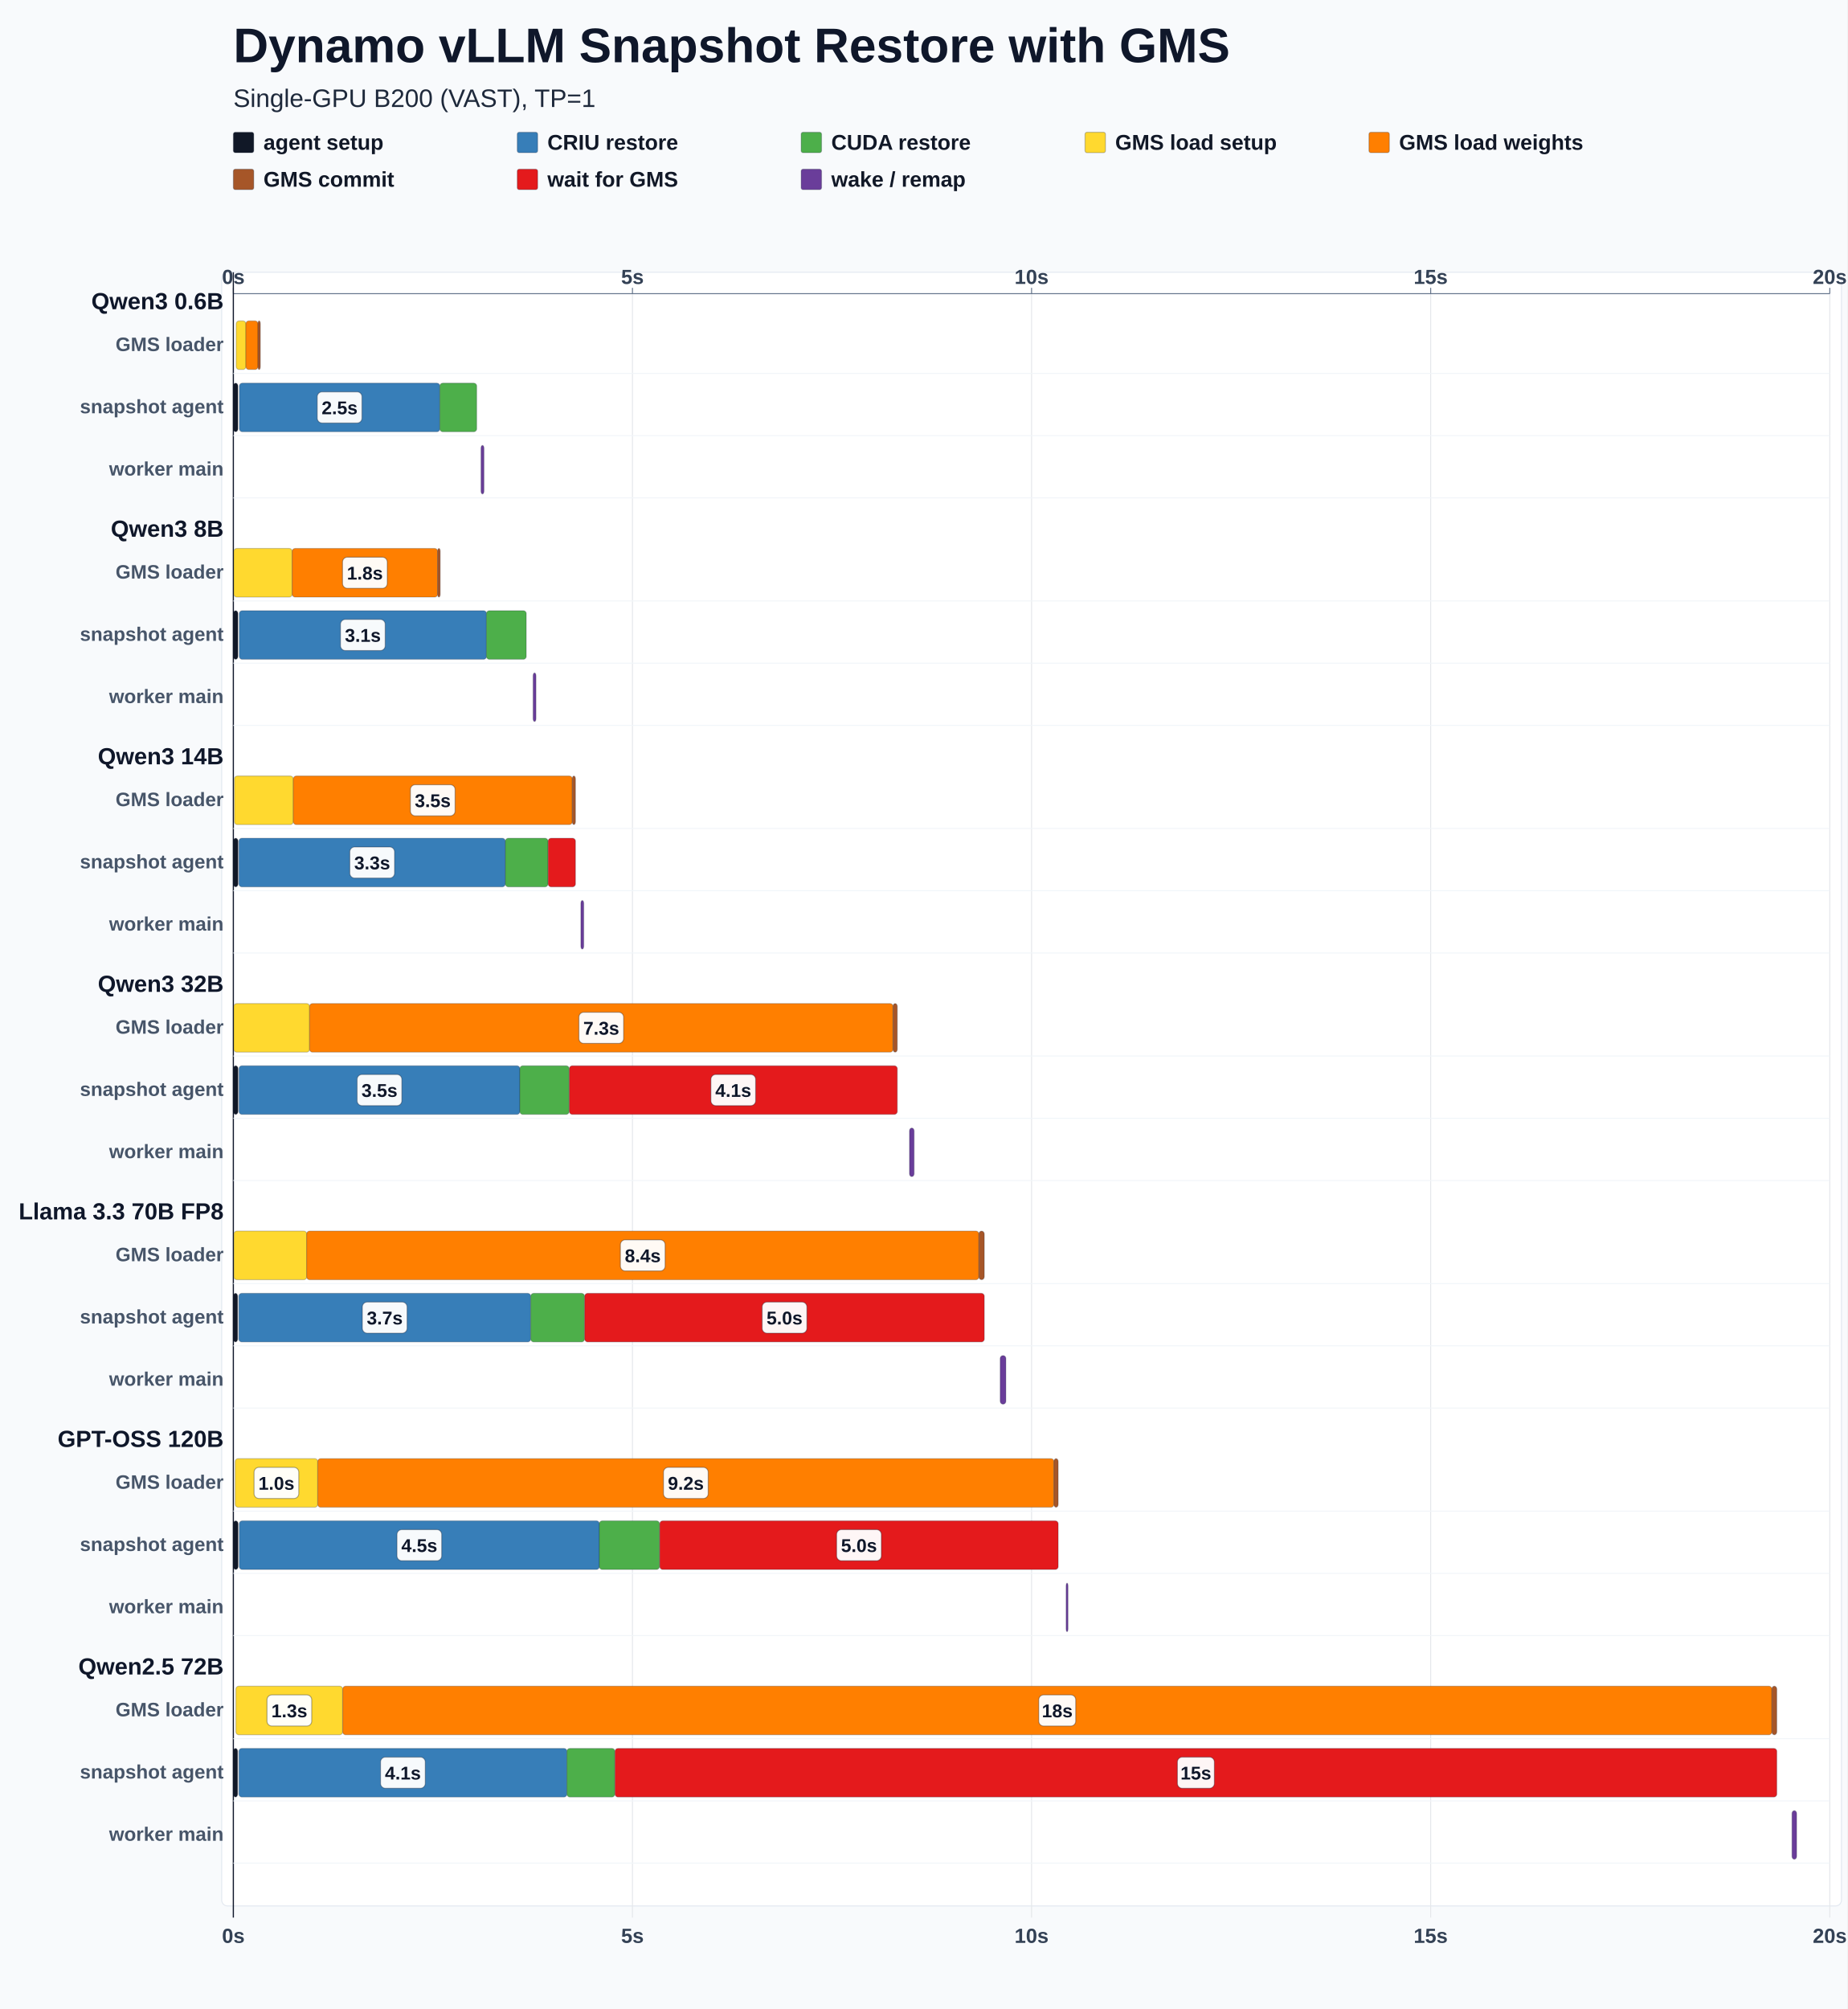
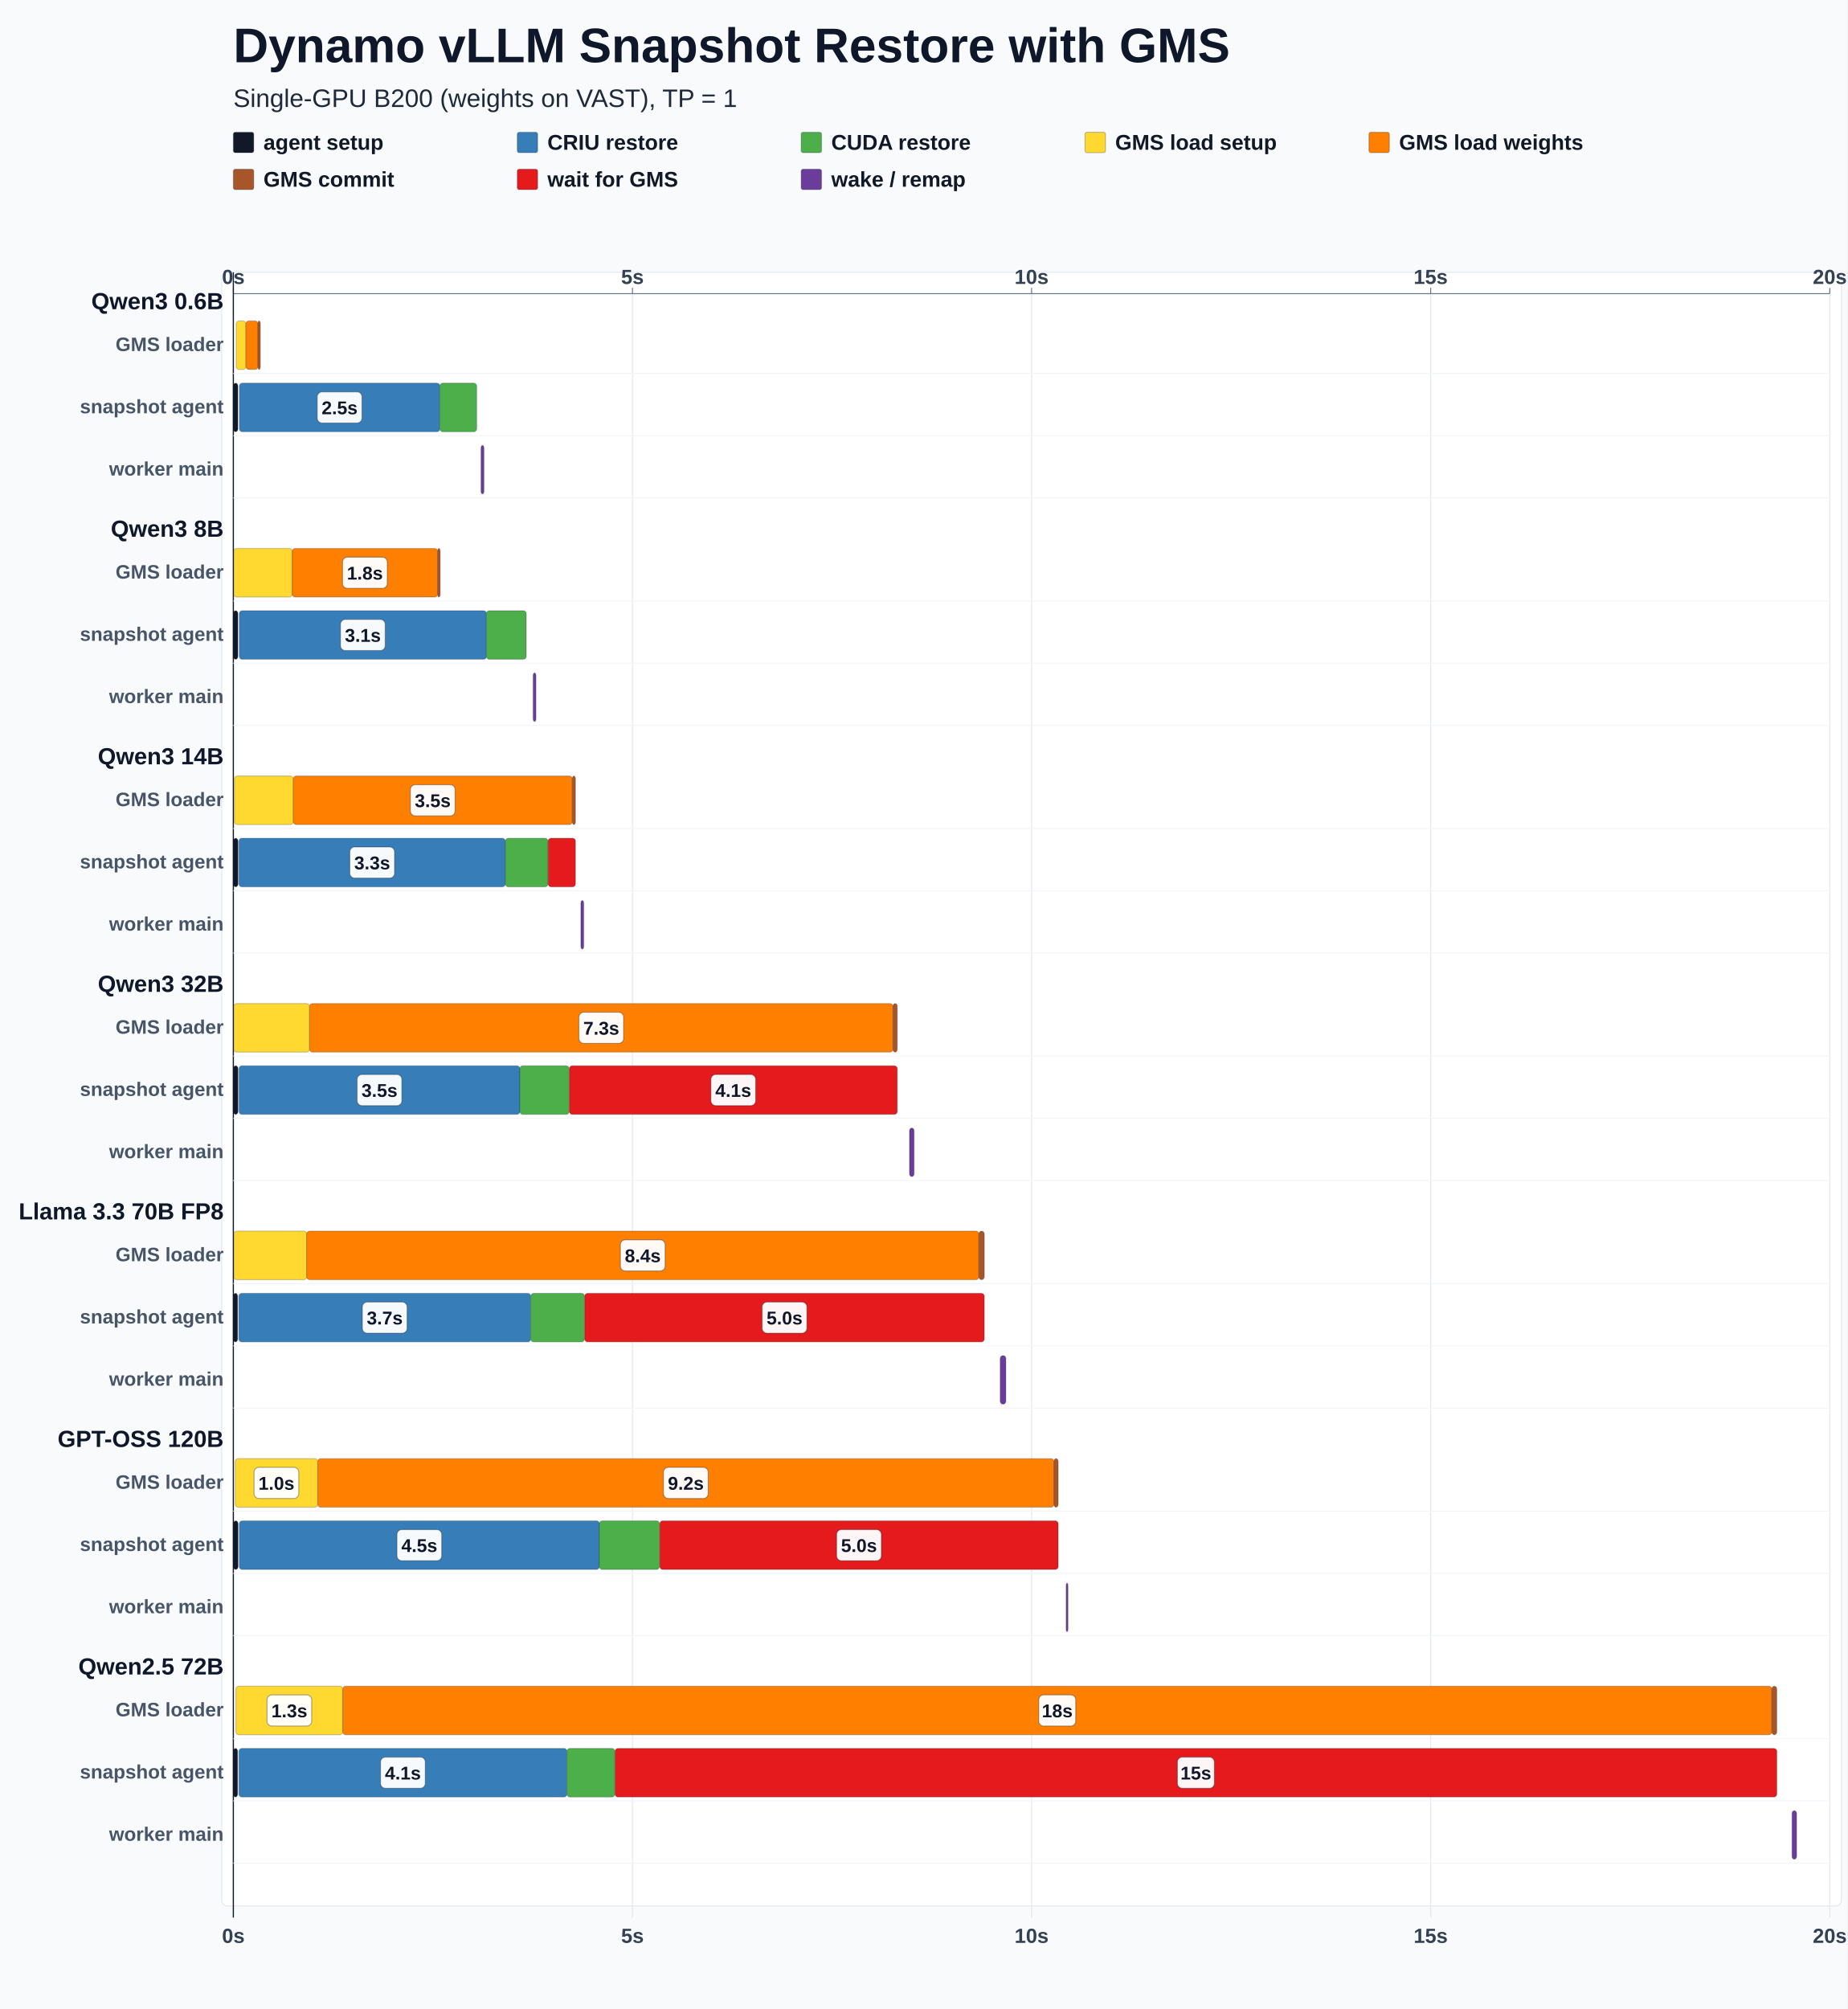
<svg xmlns="http://www.w3.org/2000/svg" width="1900" height="2066" viewBox="0 0 1900 2066" style="background:#f8fafc;color-scheme:light">
  <style>
      text { font-family: Arial, Helvetica, sans-serif; fill: #0f172a; }
      .title { font-size: 50px; font-weight: 800; }
      .subtitle { font-size: 26px; font-weight: 500; fill: #1e293b; }
      .model-label { font-size: 24px; font-weight: 800; }
      .lane-label { font-size: 20px; font-weight: 700; fill: #475569; }
      .axis-label { font-size: 21px; font-weight: 700; fill: #334155; }
      .legend-label { font-size: 22px; font-weight: 700; fill: #111827; }
      .bar-label { font-size: 19px; font-weight: 800; fill: #0f172a; }
    </style>
  <rect width="100%" height="100%" fill="#f8fafc" />
  <rect x="228" y="280" width="1666" height="1680" rx="6" fill="#ffffff" stroke="#e2e8f0" />
  <text class="title" x="240" y="64">Dynamo vLLM Snapshot Restore with GMS</text>
-   <text class="subtitle" x="240" y="110">Single-GPU B200 (VAST), TP=1</text>
+   <text class="subtitle" x="240" y="110">Single-GPU B200 (weights on VAST), TP = 1</text>
  <line x1="240.0" y1="302" x2="240.0" y2="1972" stroke="#e5e7eb" />
  <line x1="240.0" y1="296" x2="240.0" y2="302" stroke="#64748b" />
  <text class="axis-label" x="240.0" y="292" text-anchor="middle">0s</text>
  <text class="axis-label" x="240.0" y="1998" text-anchor="middle">0s</text>
  <line x1="650.5" y1="302" x2="650.5" y2="1972" stroke="#e5e7eb" />
  <line x1="650.5" y1="296" x2="650.5" y2="302" stroke="#64748b" />
  <text class="axis-label" x="650.5" y="292" text-anchor="middle">5s</text>
  <text class="axis-label" x="650.5" y="1998" text-anchor="middle">5s</text>
  <line x1="1061.0" y1="302" x2="1061.0" y2="1972" stroke="#e5e7eb" />
  <line x1="1061.0" y1="296" x2="1061.0" y2="302" stroke="#64748b" />
  <text class="axis-label" x="1061.0" y="292" text-anchor="middle">10s</text>
  <text class="axis-label" x="1061.0" y="1998" text-anchor="middle">10s</text>
  <line x1="1471.5" y1="302" x2="1471.5" y2="1972" stroke="#e5e7eb" />
  <line x1="1471.5" y1="296" x2="1471.5" y2="302" stroke="#64748b" />
  <text class="axis-label" x="1471.5" y="292" text-anchor="middle">15s</text>
  <text class="axis-label" x="1471.5" y="1998" text-anchor="middle">15s</text>
  <line x1="1882.0" y1="302" x2="1882.0" y2="1972" stroke="#e5e7eb" />
  <line x1="1882.0" y1="296" x2="1882.0" y2="302" stroke="#64748b" />
  <text class="axis-label" x="1882.0" y="292" text-anchor="middle">20s</text>
  <text class="axis-label" x="1882.0" y="1998" text-anchor="middle">20s</text>
  <line x1="240" y1="302" x2="1882" y2="302" stroke="#64748b" stroke-width="1" />
  <line x1="240.0" y1="280" x2="240.0" y2="1972" stroke="#0f172a" stroke-width="1.2" />
  <text class="model-label" x="230" y="318.0" text-anchor="end">Qwen3 0.6B</text>
  <text class="lane-label" x="230" y="361" text-anchor="end">GMS loader</text>
  <line x1="240" y1="384" x2="1882" y2="384" stroke="#f1f5f9" />
  <text class="lane-label" x="230" y="425" text-anchor="end">snapshot agent</text>
  <line x1="240" y1="448" x2="1882" y2="448" stroke="#f1f5f9" />
  <text class="lane-label" x="230" y="489" text-anchor="end">worker main</text>
  <line x1="240" y1="512" x2="1882" y2="512" stroke="#f1f5f9" />
  <rect x="240.0" y="394" width="4.7" height="50" rx="3" fill="#111827" stroke="#0f172a" stroke-opacity="0.22" stroke-width="1">
</rect>
  <rect x="246.2" y="394" width="206.2" height="50" rx="3" fill="#377eb8" stroke="#0f172a" stroke-opacity="0.22" stroke-width="1">
</rect>
  <rect x="326.3" y="403.0" width="46.0" height="32" rx="5" fill="#ffffff" fill-opacity="0.96" stroke="#0f172a" stroke-opacity="0.35" />
  <text class="bar-label" x="349.3" y="426.0" text-anchor="middle">2.5s</text>
  <rect x="452.4" y="394" width="37.9" height="50" rx="3" fill="#4daf4a" stroke="#0f172a" stroke-opacity="0.22" stroke-width="1">
</rect>
  <rect x="242.9" y="330" width="10.0" height="50" rx="3" fill="#ffd92f" stroke="#0f172a" stroke-opacity="0.22" stroke-width="1">
</rect>
  <rect x="252.9" y="330" width="12.4" height="50" rx="3" fill="#ff7f00" stroke="#0f172a" stroke-opacity="0.22" stroke-width="1">
</rect>
  <rect x="265.3" y="330" width="2.5" height="50" rx="3" fill="#a65628" stroke="#0f172a" stroke-opacity="0.22" stroke-width="1">
</rect>
  <rect x="494.7" y="458" width="3.1" height="50" rx="3" fill="#6a3d9a" stroke="#0f172a" stroke-opacity="0.22" stroke-width="1">
</rect>
  <text class="model-label" x="230" y="552.0" text-anchor="end">Qwen3 8B</text>
  <text class="lane-label" x="230" y="595" text-anchor="end">GMS loader</text>
  <line x1="240" y1="618" x2="1882" y2="618" stroke="#f1f5f9" />
  <text class="lane-label" x="230" y="659" text-anchor="end">snapshot agent</text>
  <line x1="240" y1="682" x2="1882" y2="682" stroke="#f1f5f9" />
  <text class="lane-label" x="230" y="723" text-anchor="end">worker main</text>
  <line x1="240" y1="746" x2="1882" y2="746" stroke="#f1f5f9" />
  <rect x="240.0" y="628" width="4.7" height="50" rx="3" fill="#111827" stroke="#0f172a" stroke-opacity="0.22" stroke-width="1">
</rect>
  <rect x="246.1" y="628" width="254.3" height="50" rx="3" fill="#377eb8" stroke="#0f172a" stroke-opacity="0.22" stroke-width="1">
</rect>
  <rect x="350.2" y="637.0" width="46.0" height="32" rx="5" fill="#ffffff" fill-opacity="0.96" stroke="#0f172a" stroke-opacity="0.35" />
  <text class="bar-label" x="373.2" y="660.0" text-anchor="middle">3.1s</text>
  <rect x="500.3" y="628" width="41.0" height="50" rx="3" fill="#4daf4a" stroke="#0f172a" stroke-opacity="0.22" stroke-width="1">
</rect>
  <rect x="240.5" y="564" width="60.0" height="50" rx="3" fill="#ffd92f" stroke="#0f172a" stroke-opacity="0.22" stroke-width="1">
</rect>
  <rect x="300.5" y="564" width="149.6" height="50" rx="3" fill="#ff7f00" stroke="#0f172a" stroke-opacity="0.22" stroke-width="1">
</rect>
  <rect x="352.3" y="573.0" width="46.0" height="32" rx="5" fill="#ffffff" fill-opacity="0.96" stroke="#0f172a" stroke-opacity="0.35" />
  <text class="bar-label" x="375.3" y="596.0" text-anchor="middle">1.8s</text>
  <rect x="450.1" y="564" width="2.7" height="50" rx="3" fill="#a65628" stroke="#0f172a" stroke-opacity="0.22" stroke-width="1">
</rect>
  <rect x="548.3" y="692" width="3.0" height="50" rx="3" fill="#6a3d9a" stroke="#0f172a" stroke-opacity="0.22" stroke-width="1">
</rect>
  <text class="model-label" x="230" y="786.0" text-anchor="end">Qwen3 14B</text>
  <text class="lane-label" x="230" y="829" text-anchor="end">GMS loader</text>
  <line x1="240" y1="852" x2="1882" y2="852" stroke="#f1f5f9" />
  <text class="lane-label" x="230" y="893" text-anchor="end">snapshot agent</text>
  <line x1="240" y1="916" x2="1882" y2="916" stroke="#f1f5f9" />
  <text class="lane-label" x="230" y="957" text-anchor="end">worker main</text>
  <line x1="240" y1="980" x2="1882" y2="980" stroke="#f1f5f9" />
  <rect x="240.0" y="862" width="4.8" height="50" rx="3" fill="#111827" stroke="#0f172a" stroke-opacity="0.22" stroke-width="1">
</rect>
  <rect x="245.7" y="862" width="274.0" height="50" rx="3" fill="#377eb8" stroke="#0f172a" stroke-opacity="0.22" stroke-width="1">
</rect>
  <rect x="359.8" y="871.0" width="46.0" height="32" rx="5" fill="#ffffff" fill-opacity="0.96" stroke="#0f172a" stroke-opacity="0.35" />
  <text class="bar-label" x="382.8" y="894.0" text-anchor="middle">3.3s</text>
  <rect x="519.8" y="862" width="43.8" height="50" rx="3" fill="#4daf4a" stroke="#0f172a" stroke-opacity="0.22" stroke-width="1">
</rect>
  <rect x="563.8" y="862" width="28.1" height="50" rx="3" fill="#e41a1c" stroke="#0f172a" stroke-opacity="0.22" stroke-width="1">
</rect>
  <rect x="241.1" y="798" width="60.5" height="50" rx="3" fill="#ffd92f" stroke="#0f172a" stroke-opacity="0.22" stroke-width="1">
</rect>
  <rect x="301.7" y="798" width="286.9" height="50" rx="3" fill="#ff7f00" stroke="#0f172a" stroke-opacity="0.22" stroke-width="1">
</rect>
  <rect x="422.1" y="807.0" width="46.0" height="32" rx="5" fill="#ffffff" fill-opacity="0.96" stroke="#0f172a" stroke-opacity="0.35" />
  <text class="bar-label" x="445.1" y="830.0" text-anchor="middle">3.5s</text>
  <rect x="588.6" y="798" width="3.3" height="50" rx="3" fill="#a65628" stroke="#0f172a" stroke-opacity="0.22" stroke-width="1">
</rect>
  <rect x="597.4" y="926" width="3.0" height="50" rx="3" fill="#6a3d9a" stroke="#0f172a" stroke-opacity="0.22" stroke-width="1">
</rect>
  <text class="model-label" x="230" y="1020.0" text-anchor="end">Qwen3 32B</text>
  <text class="lane-label" x="230" y="1063" text-anchor="end">GMS loader</text>
  <line x1="240" y1="1086" x2="1882" y2="1086" stroke="#f1f5f9" />
  <text class="lane-label" x="230" y="1127" text-anchor="end">snapshot agent</text>
  <line x1="240" y1="1150" x2="1882" y2="1150" stroke="#f1f5f9" />
  <text class="lane-label" x="230" y="1191" text-anchor="end">worker main</text>
  <line x1="240" y1="1214" x2="1882" y2="1214" stroke="#f1f5f9" />
  <rect x="240.0" y="1096" width="4.8" height="50" rx="3" fill="#111827" stroke="#0f172a" stroke-opacity="0.22" stroke-width="1">
</rect>
  <rect x="245.8" y="1096" width="288.9" height="50" rx="3" fill="#377eb8" stroke="#0f172a" stroke-opacity="0.22" stroke-width="1">
</rect>
  <rect x="367.3" y="1105.0" width="46.0" height="32" rx="5" fill="#ffffff" fill-opacity="0.96" stroke="#0f172a" stroke-opacity="0.35" />
  <text class="bar-label" x="390.3" y="1128.0" text-anchor="middle">3.5s</text>
  <rect x="534.7" y="1096" width="50.7" height="50" rx="3" fill="#4daf4a" stroke="#0f172a" stroke-opacity="0.22" stroke-width="1">
</rect>
  <rect x="585.6" y="1096" width="337.3" height="50" rx="3" fill="#e41a1c" stroke="#0f172a" stroke-opacity="0.22" stroke-width="1">
</rect>
  <rect x="731.2" y="1105.0" width="46.0" height="32" rx="5" fill="#ffffff" fill-opacity="0.96" stroke="#0f172a" stroke-opacity="0.35" />
  <text class="bar-label" x="754.2" y="1128.0" text-anchor="middle">4.1s</text>
  <rect x="240.5" y="1032" width="77.9" height="50" rx="3" fill="#ffd92f" stroke="#0f172a" stroke-opacity="0.22" stroke-width="1">
</rect>
  <rect x="318.4" y="1032" width="600.1" height="50" rx="3" fill="#ff7f00" stroke="#0f172a" stroke-opacity="0.22" stroke-width="1">
</rect>
  <rect x="595.4" y="1041.0" width="46.0" height="32" rx="5" fill="#ffffff" fill-opacity="0.96" stroke="#0f172a" stroke-opacity="0.35" />
  <text class="bar-label" x="618.4" y="1064.0" text-anchor="middle">7.3s</text>
  <rect x="918.5" y="1032" width="4.4" height="50" rx="3" fill="#a65628" stroke="#0f172a" stroke-opacity="0.22" stroke-width="1">
</rect>
  <rect x="935.4" y="1160" width="4.8" height="50" rx="3" fill="#6a3d9a" stroke="#0f172a" stroke-opacity="0.22" stroke-width="1">
</rect>
  <text class="model-label" x="230" y="1254.0" text-anchor="end">Llama 3.3 70B FP8</text>
  <text class="lane-label" x="230" y="1297" text-anchor="end">GMS loader</text>
  <line x1="240" y1="1320" x2="1882" y2="1320" stroke="#f1f5f9" />
  <text class="lane-label" x="230" y="1361" text-anchor="end">snapshot agent</text>
  <line x1="240" y1="1384" x2="1882" y2="1384" stroke="#f1f5f9" />
  <text class="lane-label" x="230" y="1425" text-anchor="end">worker main</text>
  <line x1="240" y1="1448" x2="1882" y2="1448" stroke="#f1f5f9" />
  <rect x="240.0" y="1330" width="4.4" height="50" rx="3" fill="#111827" stroke="#0f172a" stroke-opacity="0.22" stroke-width="1">
</rect>
  <rect x="245.6" y="1330" width="300.2" height="50" rx="3" fill="#377eb8" stroke="#0f172a" stroke-opacity="0.22" stroke-width="1">
</rect>
  <rect x="372.7" y="1339.0" width="46.0" height="32" rx="5" fill="#ffffff" fill-opacity="0.96" stroke="#0f172a" stroke-opacity="0.35" />
  <text class="bar-label" x="395.7" y="1362.0" text-anchor="middle">3.7s</text>
  <rect x="545.9" y="1330" width="55.3" height="50" rx="3" fill="#4daf4a" stroke="#0f172a" stroke-opacity="0.22" stroke-width="1">
</rect>
  <rect x="601.4" y="1330" width="411.0" height="50" rx="3" fill="#e41a1c" stroke="#0f172a" stroke-opacity="0.22" stroke-width="1">
</rect>
  <rect x="783.9" y="1339.0" width="46.0" height="32" rx="5" fill="#ffffff" fill-opacity="0.96" stroke="#0f172a" stroke-opacity="0.35" />
  <text class="bar-label" x="806.9" y="1362.0" text-anchor="middle">5.0s</text>
  <rect x="240.6" y="1266" width="74.9" height="50" rx="3" fill="#ffd92f" stroke="#0f172a" stroke-opacity="0.22" stroke-width="1">
</rect>
  <rect x="315.4" y="1266" width="691.4" height="50" rx="3" fill="#ff7f00" stroke="#0f172a" stroke-opacity="0.22" stroke-width="1">
</rect>
  <rect x="638.1" y="1275.0" width="46.0" height="32" rx="5" fill="#ffffff" fill-opacity="0.96" stroke="#0f172a" stroke-opacity="0.35" />
  <text class="bar-label" x="661.1" y="1298.0" text-anchor="middle">8.4s</text>
  <rect x="1006.8" y="1266" width="5.6" height="50" rx="3" fill="#a65628" stroke="#0f172a" stroke-opacity="0.22" stroke-width="1">
</rect>
  <rect x="1028.7" y="1394" width="5.9" height="50" rx="3" fill="#6a3d9a" stroke="#0f172a" stroke-opacity="0.22" stroke-width="1">
</rect>
  <text class="model-label" x="230" y="1488.0" text-anchor="end">GPT-OSS 120B</text>
  <text class="lane-label" x="230" y="1531" text-anchor="end">GMS loader</text>
  <line x1="240" y1="1554" x2="1882" y2="1554" stroke="#f1f5f9" />
  <text class="lane-label" x="230" y="1595" text-anchor="end">snapshot agent</text>
  <line x1="240" y1="1618" x2="1882" y2="1618" stroke="#f1f5f9" />
  <text class="lane-label" x="230" y="1659" text-anchor="end">worker main</text>
  <line x1="240" y1="1682" x2="1882" y2="1682" stroke="#f1f5f9" />
  <rect x="240.0" y="1564" width="4.9" height="50" rx="3" fill="#111827" stroke="#0f172a" stroke-opacity="0.22" stroke-width="1">
</rect>
  <rect x="246.1" y="1564" width="370.4" height="50" rx="3" fill="#377eb8" stroke="#0f172a" stroke-opacity="0.22" stroke-width="1">
</rect>
  <rect x="408.3" y="1573.0" width="46.0" height="32" rx="5" fill="#ffffff" fill-opacity="0.96" stroke="#0f172a" stroke-opacity="0.35" />
  <text class="bar-label" x="431.3" y="1596.0" text-anchor="middle">4.5s</text>
  <rect x="616.4" y="1564" width="61.9" height="50" rx="3" fill="#4daf4a" stroke="#0f172a" stroke-opacity="0.22" stroke-width="1">
</rect>
  <rect x="678.6" y="1564" width="409.8" height="50" rx="3" fill="#e41a1c" stroke="#0f172a" stroke-opacity="0.22" stroke-width="1">
</rect>
  <rect x="860.5" y="1573.0" width="46.0" height="32" rx="5" fill="#ffffff" fill-opacity="0.96" stroke="#0f172a" stroke-opacity="0.35" />
  <text class="bar-label" x="883.5" y="1596.0" text-anchor="middle">5.0s</text>
  <rect x="241.9" y="1500" width="84.9" height="50" rx="3" fill="#ffd92f" stroke="#0f172a" stroke-opacity="0.22" stroke-width="1">
</rect>
  <rect x="261.3" y="1509.0" width="46.0" height="32" rx="5" fill="#ffffff" fill-opacity="0.96" stroke="#0f172a" stroke-opacity="0.35" />
  <text class="bar-label" x="284.3" y="1532.0" text-anchor="middle">1.0s</text>
  <rect x="326.8" y="1500" width="757.2" height="50" rx="3" fill="#ff7f00" stroke="#0f172a" stroke-opacity="0.22" stroke-width="1">
</rect>
  <rect x="682.4" y="1509.0" width="46.0" height="32" rx="5" fill="#ffffff" fill-opacity="0.96" stroke="#0f172a" stroke-opacity="0.35" />
  <text class="bar-label" x="705.4" y="1532.0" text-anchor="middle">9.2s</text>
  <rect x="1084.0" y="1500" width="4.4" height="50" rx="3" fill="#a65628" stroke="#0f172a" stroke-opacity="0.22" stroke-width="1">
</rect>
  <rect x="1096.5" y="1628" width="2.0" height="50" rx="3" fill="#6a3d9a" stroke="#0f172a" stroke-opacity="0.22" stroke-width="1">
</rect>
  <text class="model-label" x="230" y="1722.0" text-anchor="end">Qwen2.5 72B</text>
  <text class="lane-label" x="230" y="1765" text-anchor="end">GMS loader</text>
  <line x1="240" y1="1788" x2="1882" y2="1788" stroke="#f1f5f9" />
  <text class="lane-label" x="230" y="1829" text-anchor="end">snapshot agent</text>
  <line x1="240" y1="1852" x2="1882" y2="1852" stroke="#f1f5f9" />
  <text class="lane-label" x="230" y="1893" text-anchor="end">worker main</text>
  <line x1="240" y1="1916" x2="1882" y2="1916" stroke="#f1f5f9" />
  <rect x="240.0" y="1798" width="4.4" height="50" rx="3" fill="#111827" stroke="#0f172a" stroke-opacity="0.22" stroke-width="1">
</rect>
  <rect x="245.7" y="1798" width="337.4" height="50" rx="3" fill="#377eb8" stroke="#0f172a" stroke-opacity="0.22" stroke-width="1">
</rect>
  <rect x="391.4" y="1807.0" width="46.0" height="32" rx="5" fill="#ffffff" fill-opacity="0.96" stroke="#0f172a" stroke-opacity="0.35" />
  <text class="bar-label" x="414.4" y="1830.0" text-anchor="middle">4.1s</text>
  <rect x="583.1" y="1798" width="49.3" height="50" rx="3" fill="#4daf4a" stroke="#0f172a" stroke-opacity="0.22" stroke-width="1">
</rect>
  <rect x="632.6" y="1798" width="1194.9" height="50" rx="3" fill="#e41a1c" stroke="#0f172a" stroke-opacity="0.22" stroke-width="1">
</rect>
  <rect x="1211.0" y="1807.0" width="38.0" height="32" rx="5" fill="#ffffff" fill-opacity="0.96" stroke="#0f172a" stroke-opacity="0.35" />
  <text class="bar-label" x="1230.0" y="1830.0" text-anchor="middle">15s</text>
  <rect x="242.6" y="1734" width="109.8" height="50" rx="3" fill="#ffd92f" stroke="#0f172a" stroke-opacity="0.22" stroke-width="1">
</rect>
  <rect x="274.6" y="1743.0" width="46.0" height="32" rx="5" fill="#ffffff" fill-opacity="0.96" stroke="#0f172a" stroke-opacity="0.35" />
  <text class="bar-label" x="297.6" y="1766.0" text-anchor="middle">1.3s</text>
  <rect x="352.5" y="1734" width="1469.9" height="50" rx="3" fill="#ff7f00" stroke="#0f172a" stroke-opacity="0.22" stroke-width="1">
</rect>
  <rect x="1068.4" y="1743.0" width="38.0" height="32" rx="5" fill="#ffffff" fill-opacity="0.96" stroke="#0f172a" stroke-opacity="0.35" />
  <text class="bar-label" x="1087.4" y="1766.0" text-anchor="middle">18s</text>
  <rect x="1822.4" y="1734" width="5.1" height="50" rx="3" fill="#a65628" stroke="#0f172a" stroke-opacity="0.22" stroke-width="1">
</rect>
  <rect x="1843.1" y="1862" width="4.8" height="50" rx="3" fill="#6a3d9a" stroke="#0f172a" stroke-opacity="0.22" stroke-width="1">
</rect>
  <rect x="240" y="136" width="21" height="21" rx="2" fill="#111827" stroke="#0f172a" stroke-opacity="0.25" />
  <text class="legend-label" x="271" y="154">agent setup</text>
  <rect x="532" y="136" width="21" height="21" rx="2" fill="#377eb8" stroke="#0f172a" stroke-opacity="0.25" />
  <text class="legend-label" x="563" y="154">CRIU restore</text>
  <rect x="824" y="136" width="21" height="21" rx="2" fill="#4daf4a" stroke="#0f172a" stroke-opacity="0.25" />
  <text class="legend-label" x="855" y="154">CUDA restore</text>
  <rect x="1116" y="136" width="21" height="21" rx="2" fill="#ffd92f" stroke="#0f172a" stroke-opacity="0.25" />
  <text class="legend-label" x="1147" y="154">GMS load setup</text>
  <rect x="1408" y="136" width="21" height="21" rx="2" fill="#ff7f00" stroke="#0f172a" stroke-opacity="0.25" />
  <text class="legend-label" x="1439" y="154">GMS load weights</text>
  <rect x="240" y="174" width="21" height="21" rx="2" fill="#a65628" stroke="#0f172a" stroke-opacity="0.25" />
  <text class="legend-label" x="271" y="192">GMS commit</text>
  <rect x="532" y="174" width="21" height="21" rx="2" fill="#e41a1c" stroke="#0f172a" stroke-opacity="0.25" />
  <text class="legend-label" x="563" y="192">wait for GMS</text>
  <rect x="824" y="174" width="21" height="21" rx="2" fill="#6a3d9a" stroke="#0f172a" stroke-opacity="0.25" />
  <text class="legend-label" x="855" y="192">wake / remap</text>
</svg>
